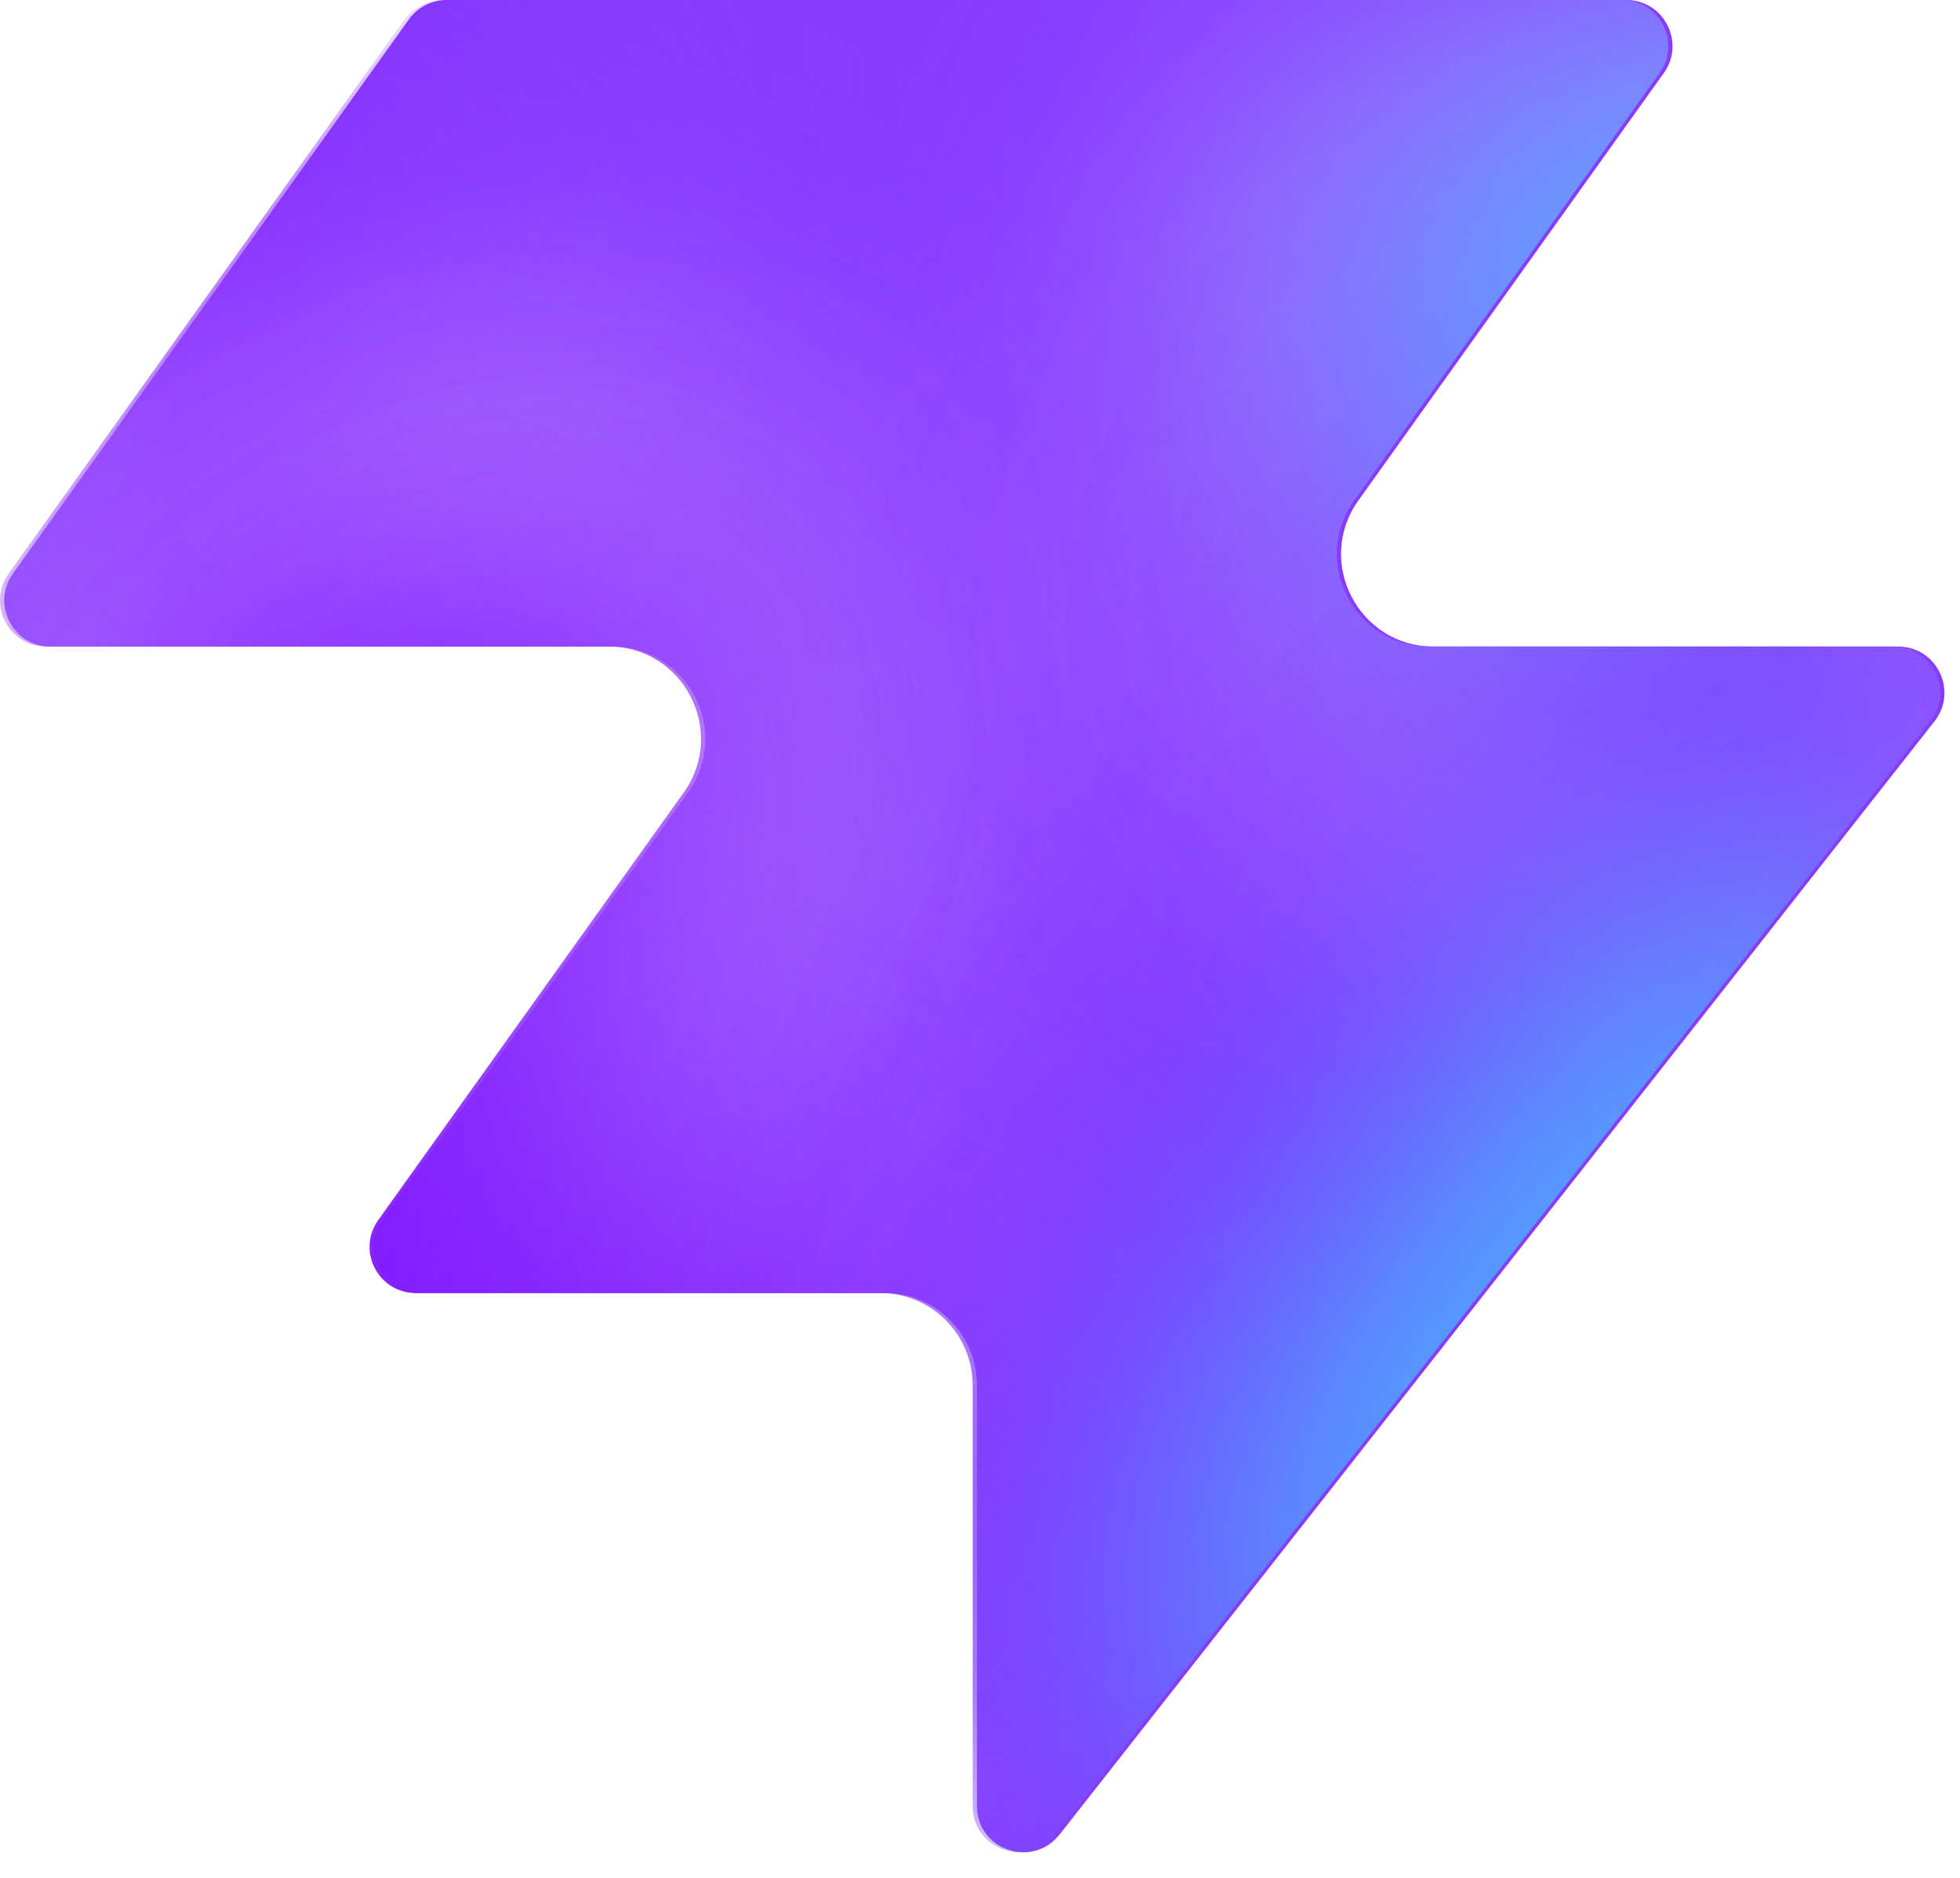
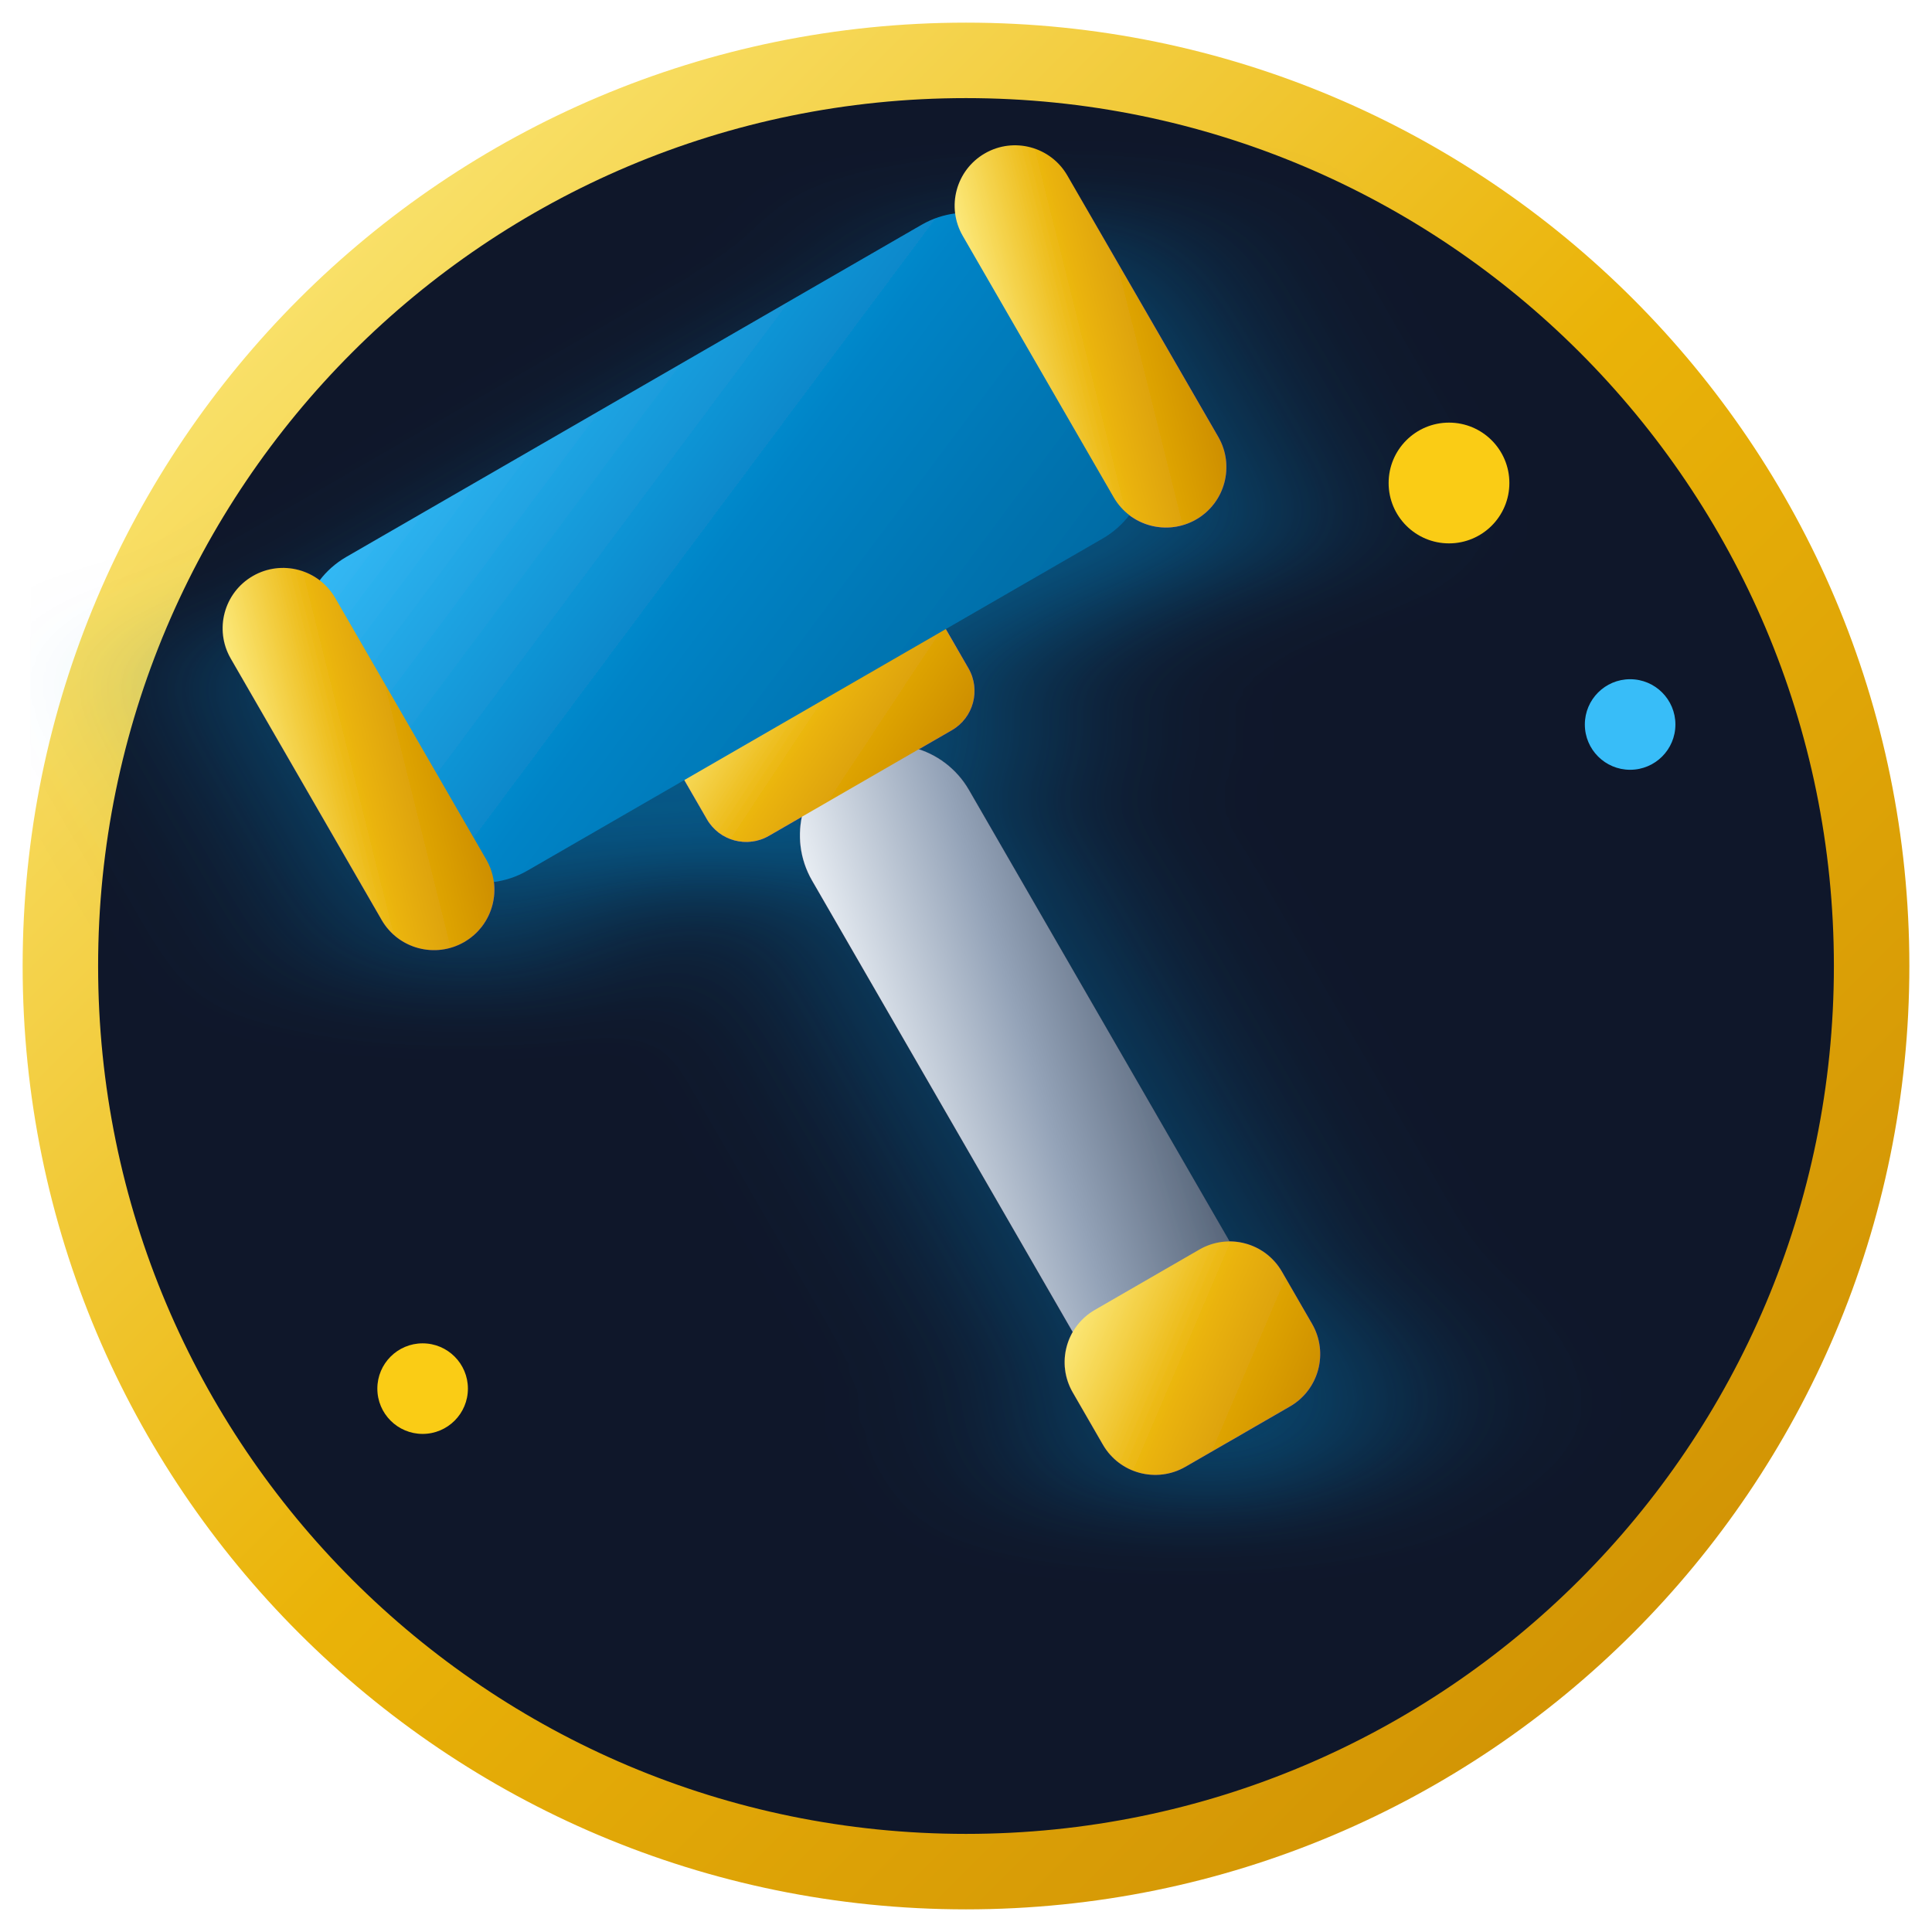
- <svg xmlns="http://www.w3.org/2000/svg" width="48" height="46" fill="none" viewBox="0 0 48 46">
-   <path fill="#863bff" d="M25.946 44.938c-.664.845-2.021.375-2.021-.698V33.937a2.26 2.26 0 0 0-2.262-2.262H10.287c-.92 0-1.456-1.04-.92-1.788l7.48-10.471c1.07-1.497 0-3.578-1.842-3.578H1.237c-.92 0-1.456-1.04-.92-1.788L10.013.474c.214-.297.556-.474.92-.474h28.894c.92 0 1.456 1.04.92 1.788l-7.48 10.471c-1.07 1.498 0 3.579 1.842 3.579h11.377c.943 0 1.473 1.088.89 1.83L25.947 44.94z" style="fill:#863bff;fill:color(display-p3 .525 .23 1);fill-opacity:1" />
-   <mask id="a" width="48" height="46" x="0" y="0" maskUnits="userSpaceOnUse" style="mask-type:alpha">
-     <path fill="#000" d="M25.842 44.938c-.664.844-2.021.375-2.021-.698V33.937a2.26 2.26 0 0 0-2.262-2.262H10.183c-.92 0-1.456-1.04-.92-1.788l7.48-10.471c1.07-1.498 0-3.579-1.842-3.579H1.133c-.92 0-1.456-1.04-.92-1.787L9.91.473c.214-.297.556-.474.92-.474h28.894c.92 0 1.456 1.04.92 1.788l-7.48 10.471c-1.07 1.498 0 3.578 1.842 3.578h11.377c.943 0 1.473 1.088.89 1.832L25.843 44.94z" style="fill:#000;fill-opacity:1" />
-   </mask>
-   <g mask="url(#a)">
-     <g filter="url(#b)">
-       <ellipse cx="5.508" cy="14.704" fill="#ede6ff" rx="5.508" ry="14.704" style="fill:#ede6ff;fill:color(display-p3 .927 .903 1);fill-opacity:1" transform="matrix(.00324 1 1 -.00324 -4.47 31.516)" />
-     </g>
-     <g filter="url(#c)">
-       <ellipse cx="10.399" cy="29.851" fill="#ede6ff" rx="10.399" ry="29.851" style="fill:#ede6ff;fill:color(display-p3 .927 .903 1);fill-opacity:1" transform="matrix(.00324 1 1 -.00324 -39.328 7.883)" />
-     </g>
-     <g filter="url(#d)">
-       <ellipse cx="5.508" cy="30.487" fill="#7e14ff" rx="5.508" ry="30.487" style="fill:#7e14ff;fill:color(display-p3 .492 .077 1);fill-opacity:1" transform="rotate(89.814 -25.913 -14.639)scale(1 -1)" />
-     </g>
-     <g filter="url(#e)">
-       <ellipse cx="5.508" cy="30.599" fill="#7e14ff" rx="5.508" ry="30.599" style="fill:#7e14ff;fill:color(display-p3 .492 .077 1);fill-opacity:1" transform="rotate(89.814 -32.644 -3.334)scale(1 -1)" />
-     </g>
-     <g filter="url(#f)">
-       <ellipse cx="5.508" cy="30.599" fill="#7e14ff" rx="5.508" ry="30.599" style="fill:#7e14ff;fill:color(display-p3 .492 .077 1);fill-opacity:1" transform="matrix(.00324 1 1 -.00324 -34.34 30.47)" />
-     </g>
-     <g filter="url(#g)">
-       <ellipse cx="14.072" cy="22.078" fill="#ede6ff" rx="14.072" ry="22.078" style="fill:#ede6ff;fill:color(display-p3 .927 .903 1);fill-opacity:1" transform="rotate(93.35 24.506 48.493)scale(-1 1)" />
-     </g>
-     <g filter="url(#h)">
-       <ellipse cx="3.47" cy="21.501" fill="#7e14ff" rx="3.47" ry="21.501" style="fill:#7e14ff;fill:color(display-p3 .492 .077 1);fill-opacity:1" transform="rotate(89.009 28.708 47.59)scale(-1 1)" />
-     </g>
-     <g filter="url(#i)">
-       <ellipse cx="3.47" cy="21.501" fill="#7e14ff" rx="3.47" ry="21.501" style="fill:#7e14ff;fill:color(display-p3 .492 .077 1);fill-opacity:1" transform="rotate(89.009 28.708 47.59)scale(-1 1)" />
-     </g>
-     <g filter="url(#j)">
-       <ellipse cx=".387" cy="8.972" fill="#7e14ff" rx="4.407" ry="29.108" style="fill:#7e14ff;fill:color(display-p3 .492 .077 1);fill-opacity:1" transform="rotate(39.51 .387 8.972)" />
-     </g>
-     <g filter="url(#k)">
-       <ellipse cx="47.523" cy="-6.092" fill="#7e14ff" rx="4.407" ry="29.108" style="fill:#7e14ff;fill:color(display-p3 .492 .077 1);fill-opacity:1" transform="rotate(37.892 47.523 -6.092)" />
-     </g>
-     <g filter="url(#l)">
-       <ellipse cx="41.412" cy="6.333" fill="#47bfff" rx="5.971" ry="9.665" style="fill:#47bfff;fill:color(display-p3 .28 .748 1);fill-opacity:1" transform="rotate(37.892 41.412 6.333)" />
-     </g>
-     <g filter="url(#m)">
-       <ellipse cx="-1.879" cy="38.332" fill="#7e14ff" rx="4.407" ry="29.108" style="fill:#7e14ff;fill:color(display-p3 .492 .077 1);fill-opacity:1" transform="rotate(37.892 -1.88 38.332)" />
-     </g>
-     <g filter="url(#n)">
-       <ellipse cx="-1.879" cy="38.332" fill="#7e14ff" rx="4.407" ry="29.108" style="fill:#7e14ff;fill:color(display-p3 .492 .077 1);fill-opacity:1" transform="rotate(37.892 -1.88 38.332)" />
-     </g>
-     <g filter="url(#o)">
-       <ellipse cx="35.651" cy="29.907" fill="#7e14ff" rx="4.407" ry="29.108" style="fill:#7e14ff;fill:color(display-p3 .492 .077 1);fill-opacity:1" transform="rotate(37.892 35.651 29.907)" />
-     </g>
-     <g filter="url(#p)">
-       <ellipse cx="38.418" cy="32.4" fill="#47bfff" rx="5.971" ry="15.297" style="fill:#47bfff;fill:color(display-p3 .28 .748 1);fill-opacity:1" transform="rotate(37.892 38.418 32.4)" />
-     </g>
-   </g>
+ <svg xmlns="http://www.w3.org/2000/svg" viewBox="0 0 64 64" fill="none">
  <defs>
-     <filter id="b" width="60.045" height="41.654" x="-19.77" y="16.149" color-interpolation-filters="sRGB" filterUnits="userSpaceOnUse">
-       <feFlood flood-opacity="0" result="BackgroundImageFix" />
-       <feBlend in="SourceGraphic" in2="BackgroundImageFix" result="shape" />
-       <feGaussianBlur result="effect1_foregroundBlur_2002_17158" stdDeviation="7.659" />
-     </filter>
-     <filter id="c" width="90.34" height="51.437" x="-54.613" y="-7.533" color-interpolation-filters="sRGB" filterUnits="userSpaceOnUse">
-       <feFlood flood-opacity="0" result="BackgroundImageFix" />
-       <feBlend in="SourceGraphic" in2="BackgroundImageFix" result="shape" />
-       <feGaussianBlur result="effect1_foregroundBlur_2002_17158" stdDeviation="7.659" />
-     </filter>
-     <filter id="d" width="79.355" height="29.4" x="-49.64" y="2.03" color-interpolation-filters="sRGB" filterUnits="userSpaceOnUse">
-       <feFlood flood-opacity="0" result="BackgroundImageFix" />
-       <feBlend in="SourceGraphic" in2="BackgroundImageFix" result="shape" />
-       <feGaussianBlur result="effect1_foregroundBlur_2002_17158" stdDeviation="4.596" />
-     </filter>
-     <filter id="e" width="79.579" height="29.4" x="-45.045" y="20.029" color-interpolation-filters="sRGB" filterUnits="userSpaceOnUse">
-       <feFlood flood-opacity="0" result="BackgroundImageFix" />
-       <feBlend in="SourceGraphic" in2="BackgroundImageFix" result="shape" />
-       <feGaussianBlur result="effect1_foregroundBlur_2002_17158" stdDeviation="4.596" />
-     </filter>
-     <filter id="f" width="79.579" height="29.4" x="-43.513" y="21.178" color-interpolation-filters="sRGB" filterUnits="userSpaceOnUse">
-       <feFlood flood-opacity="0" result="BackgroundImageFix" />
-       <feBlend in="SourceGraphic" in2="BackgroundImageFix" result="shape" />
-       <feGaussianBlur result="effect1_foregroundBlur_2002_17158" stdDeviation="4.596" />
-     </filter>
-     <filter id="g" width="74.749" height="58.852" x="15.756" y="-17.901" color-interpolation-filters="sRGB" filterUnits="userSpaceOnUse">
-       <feFlood flood-opacity="0" result="BackgroundImageFix" />
-       <feBlend in="SourceGraphic" in2="BackgroundImageFix" result="shape" />
-       <feGaussianBlur result="effect1_foregroundBlur_2002_17158" stdDeviation="7.659" />
-     </filter>
-     <filter id="h" width="61.377" height="25.362" x="23.548" y="2.284" color-interpolation-filters="sRGB" filterUnits="userSpaceOnUse">
-       <feFlood flood-opacity="0" result="BackgroundImageFix" />
-       <feBlend in="SourceGraphic" in2="BackgroundImageFix" result="shape" />
-       <feGaussianBlur result="effect1_foregroundBlur_2002_17158" stdDeviation="4.596" />
-     </filter>
-     <filter id="i" width="61.377" height="25.362" x="23.548" y="2.284" color-interpolation-filters="sRGB" filterUnits="userSpaceOnUse">
-       <feFlood flood-opacity="0" result="BackgroundImageFix" />
-       <feBlend in="SourceGraphic" in2="BackgroundImageFix" result="shape" />
-       <feGaussianBlur result="effect1_foregroundBlur_2002_17158" stdDeviation="4.596" />
-     </filter>
-     <filter id="j" width="56.045" height="63.649" x="-27.636" y="-22.853" color-interpolation-filters="sRGB" filterUnits="userSpaceOnUse">
-       <feFlood flood-opacity="0" result="BackgroundImageFix" />
-       <feBlend in="SourceGraphic" in2="BackgroundImageFix" result="shape" />
-       <feGaussianBlur result="effect1_foregroundBlur_2002_17158" stdDeviation="4.596" />
-     </filter>
-     <filter id="k" width="54.814" height="64.646" x="20.116" y="-38.415" color-interpolation-filters="sRGB" filterUnits="userSpaceOnUse">
-       <feFlood flood-opacity="0" result="BackgroundImageFix" />
-       <feBlend in="SourceGraphic" in2="BackgroundImageFix" result="shape" />
-       <feGaussianBlur result="effect1_foregroundBlur_2002_17158" stdDeviation="4.596" />
-     </filter>
-     <filter id="l" width="33.541" height="35.313" x="24.641" y="-11.323" color-interpolation-filters="sRGB" filterUnits="userSpaceOnUse">
-       <feFlood flood-opacity="0" result="BackgroundImageFix" />
-       <feBlend in="SourceGraphic" in2="BackgroundImageFix" result="shape" />
-       <feGaussianBlur result="effect1_foregroundBlur_2002_17158" stdDeviation="4.596" />
-     </filter>
-     <filter id="m" width="54.814" height="64.646" x="-29.286" y="6.009" color-interpolation-filters="sRGB" filterUnits="userSpaceOnUse">
-       <feFlood flood-opacity="0" result="BackgroundImageFix" />
-       <feBlend in="SourceGraphic" in2="BackgroundImageFix" result="shape" />
-       <feGaussianBlur result="effect1_foregroundBlur_2002_17158" stdDeviation="4.596" />
-     </filter>
-     <filter id="n" width="54.814" height="64.646" x="-29.286" y="6.009" color-interpolation-filters="sRGB" filterUnits="userSpaceOnUse">
-       <feFlood flood-opacity="0" result="BackgroundImageFix" />
-       <feBlend in="SourceGraphic" in2="BackgroundImageFix" result="shape" />
-       <feGaussianBlur result="effect1_foregroundBlur_2002_17158" stdDeviation="4.596" />
-     </filter>
-     <filter id="o" width="54.814" height="64.646" x="8.244" y="-2.416" color-interpolation-filters="sRGB" filterUnits="userSpaceOnUse">
-       <feFlood flood-opacity="0" result="BackgroundImageFix" />
-       <feBlend in="SourceGraphic" in2="BackgroundImageFix" result="shape" />
-       <feGaussianBlur result="effect1_foregroundBlur_2002_17158" stdDeviation="4.596" />
-     </filter>
-     <filter id="p" width="39.409" height="43.623" x="18.713" y="10.588" color-interpolation-filters="sRGB" filterUnits="userSpaceOnUse">
-       <feFlood flood-opacity="0" result="BackgroundImageFix" />
-       <feBlend in="SourceGraphic" in2="BackgroundImageFix" result="shape" />
-       <feGaussianBlur result="effect1_foregroundBlur_2002_17158" stdDeviation="4.596" />
+     <linearGradient id="hammerGrad" x1="0%" y1="0%" x2="100%" y2="100%">
+       <stop offset="0%" stop-color="#38bdf8" />
+       <stop offset="50%" stop-color="#0284c7" />
+       <stop offset="100%" stop-color="#0369a1" />
+     </linearGradient>
+     <linearGradient id="goldGrad" x1="0%" y1="0%" x2="100%" y2="100%">
+       <stop offset="0%" stop-color="#fef08a" />
+       <stop offset="50%" stop-color="#eab308" />
+       <stop offset="100%" stop-color="#ca8a04" />
+     </linearGradient>
+     <linearGradient id="handleGrad" x1="0%" y1="0%" x2="100%" y2="100%">
+       <stop offset="0%" stop-color="#f1f5f9" />
+       <stop offset="50%" stop-color="#94a3b8" />
+       <stop offset="100%" stop-color="#475569" />
+     </linearGradient>
+     <filter id="glow" x="-20%" y="-20%" width="140%" height="140%">
+       <feDropShadow dx="0" dy="2" stdDeviation="3" flood-color="#0284c7" flood-opacity="0.6" />
    </filter>
  </defs>
+   <circle cx="32" cy="32" r="30" fill="#0f172a" stroke="url(#goldGrad)" stroke-width="2.5" />
+   <g transform="rotate(-30 32 32)" filter="url(#glow)">
+     <rect x="29" y="24" width="6" height="26" rx="3" fill="url(#handleGrad)" />
+     <rect x="28" y="44" width="8" height="6" rx="2" fill="url(#goldGrad)" />
+     <rect x="27" y="20" width="10" height="5" rx="1.5" fill="url(#goldGrad)" />
+     <rect x="18" y="10" width="28" height="12" rx="3" fill="url(#hammerGrad)" />
+     <rect x="16" y="9" width="4" height="14" rx="2" fill="url(#goldGrad)" />
+     <rect x="44" y="9" width="4" height="14" rx="2" fill="url(#goldGrad)" />
+   </g>
+   <circle cx="48" cy="16" r="2" fill="#facc15" />
+   <circle cx="54" cy="24" r="1.5" fill="#38bdf8" />
+   <circle cx="14" cy="46" r="1.5" fill="#facc15" />
</svg>
